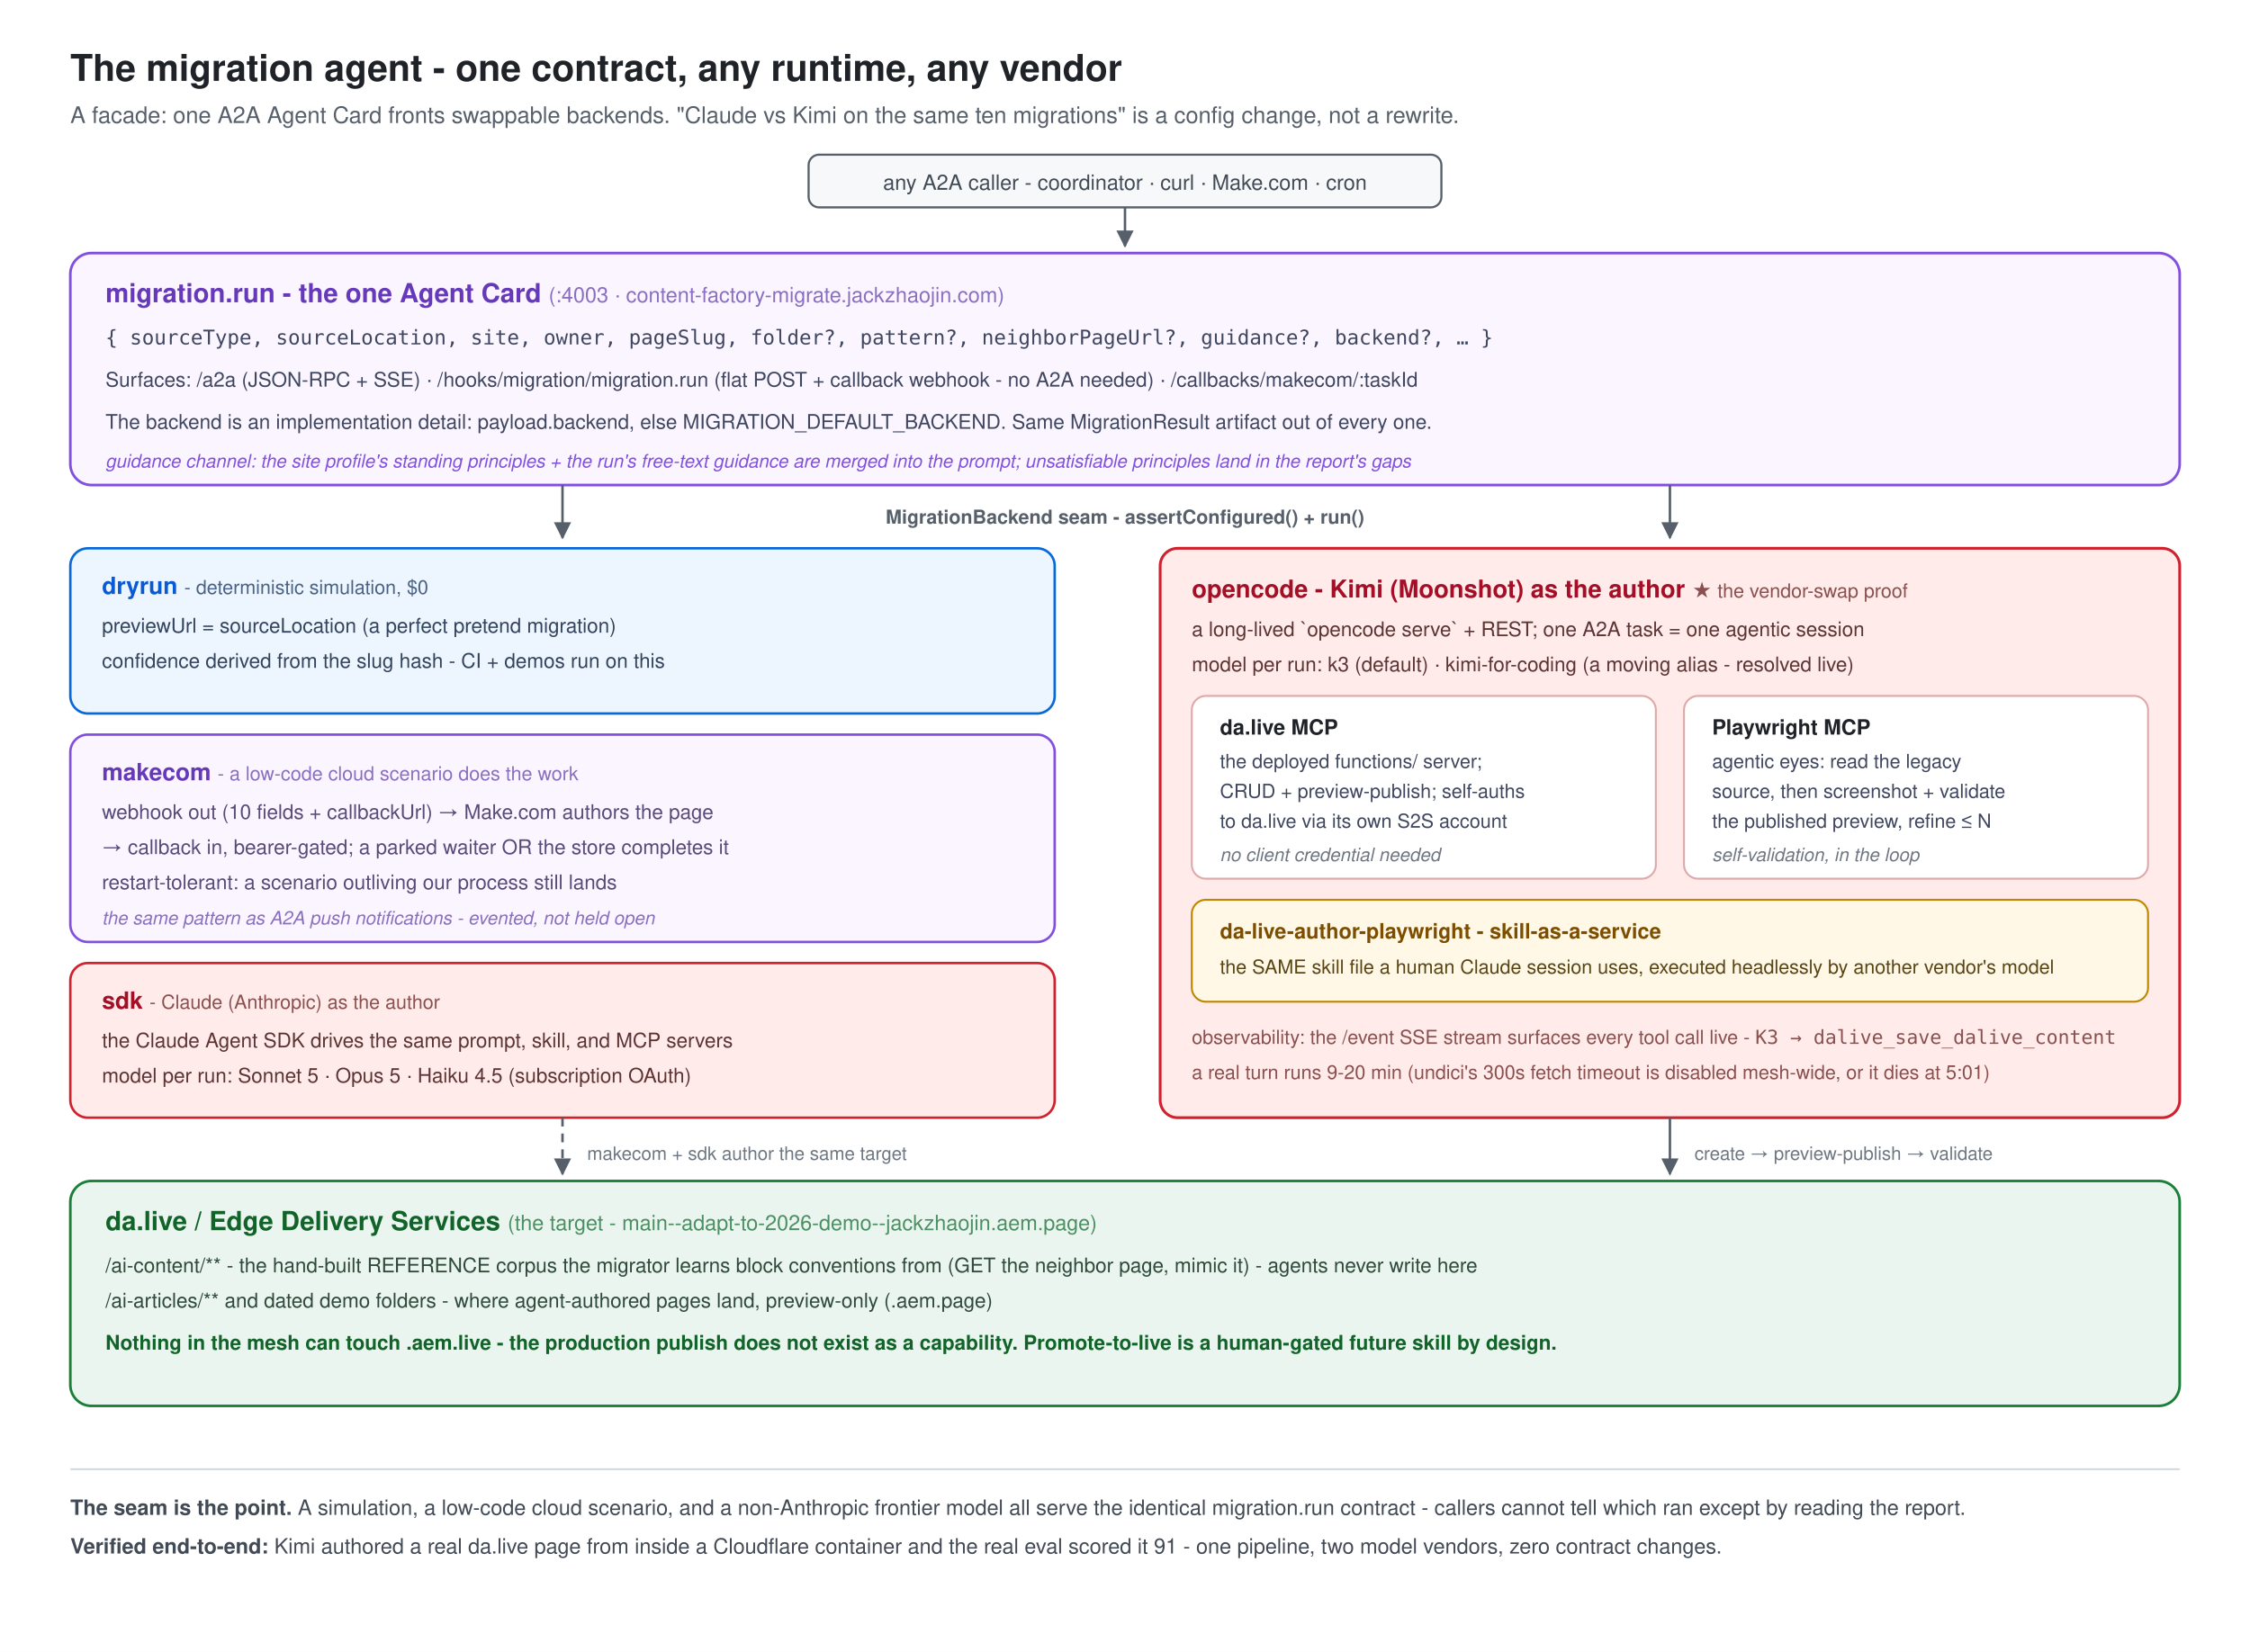
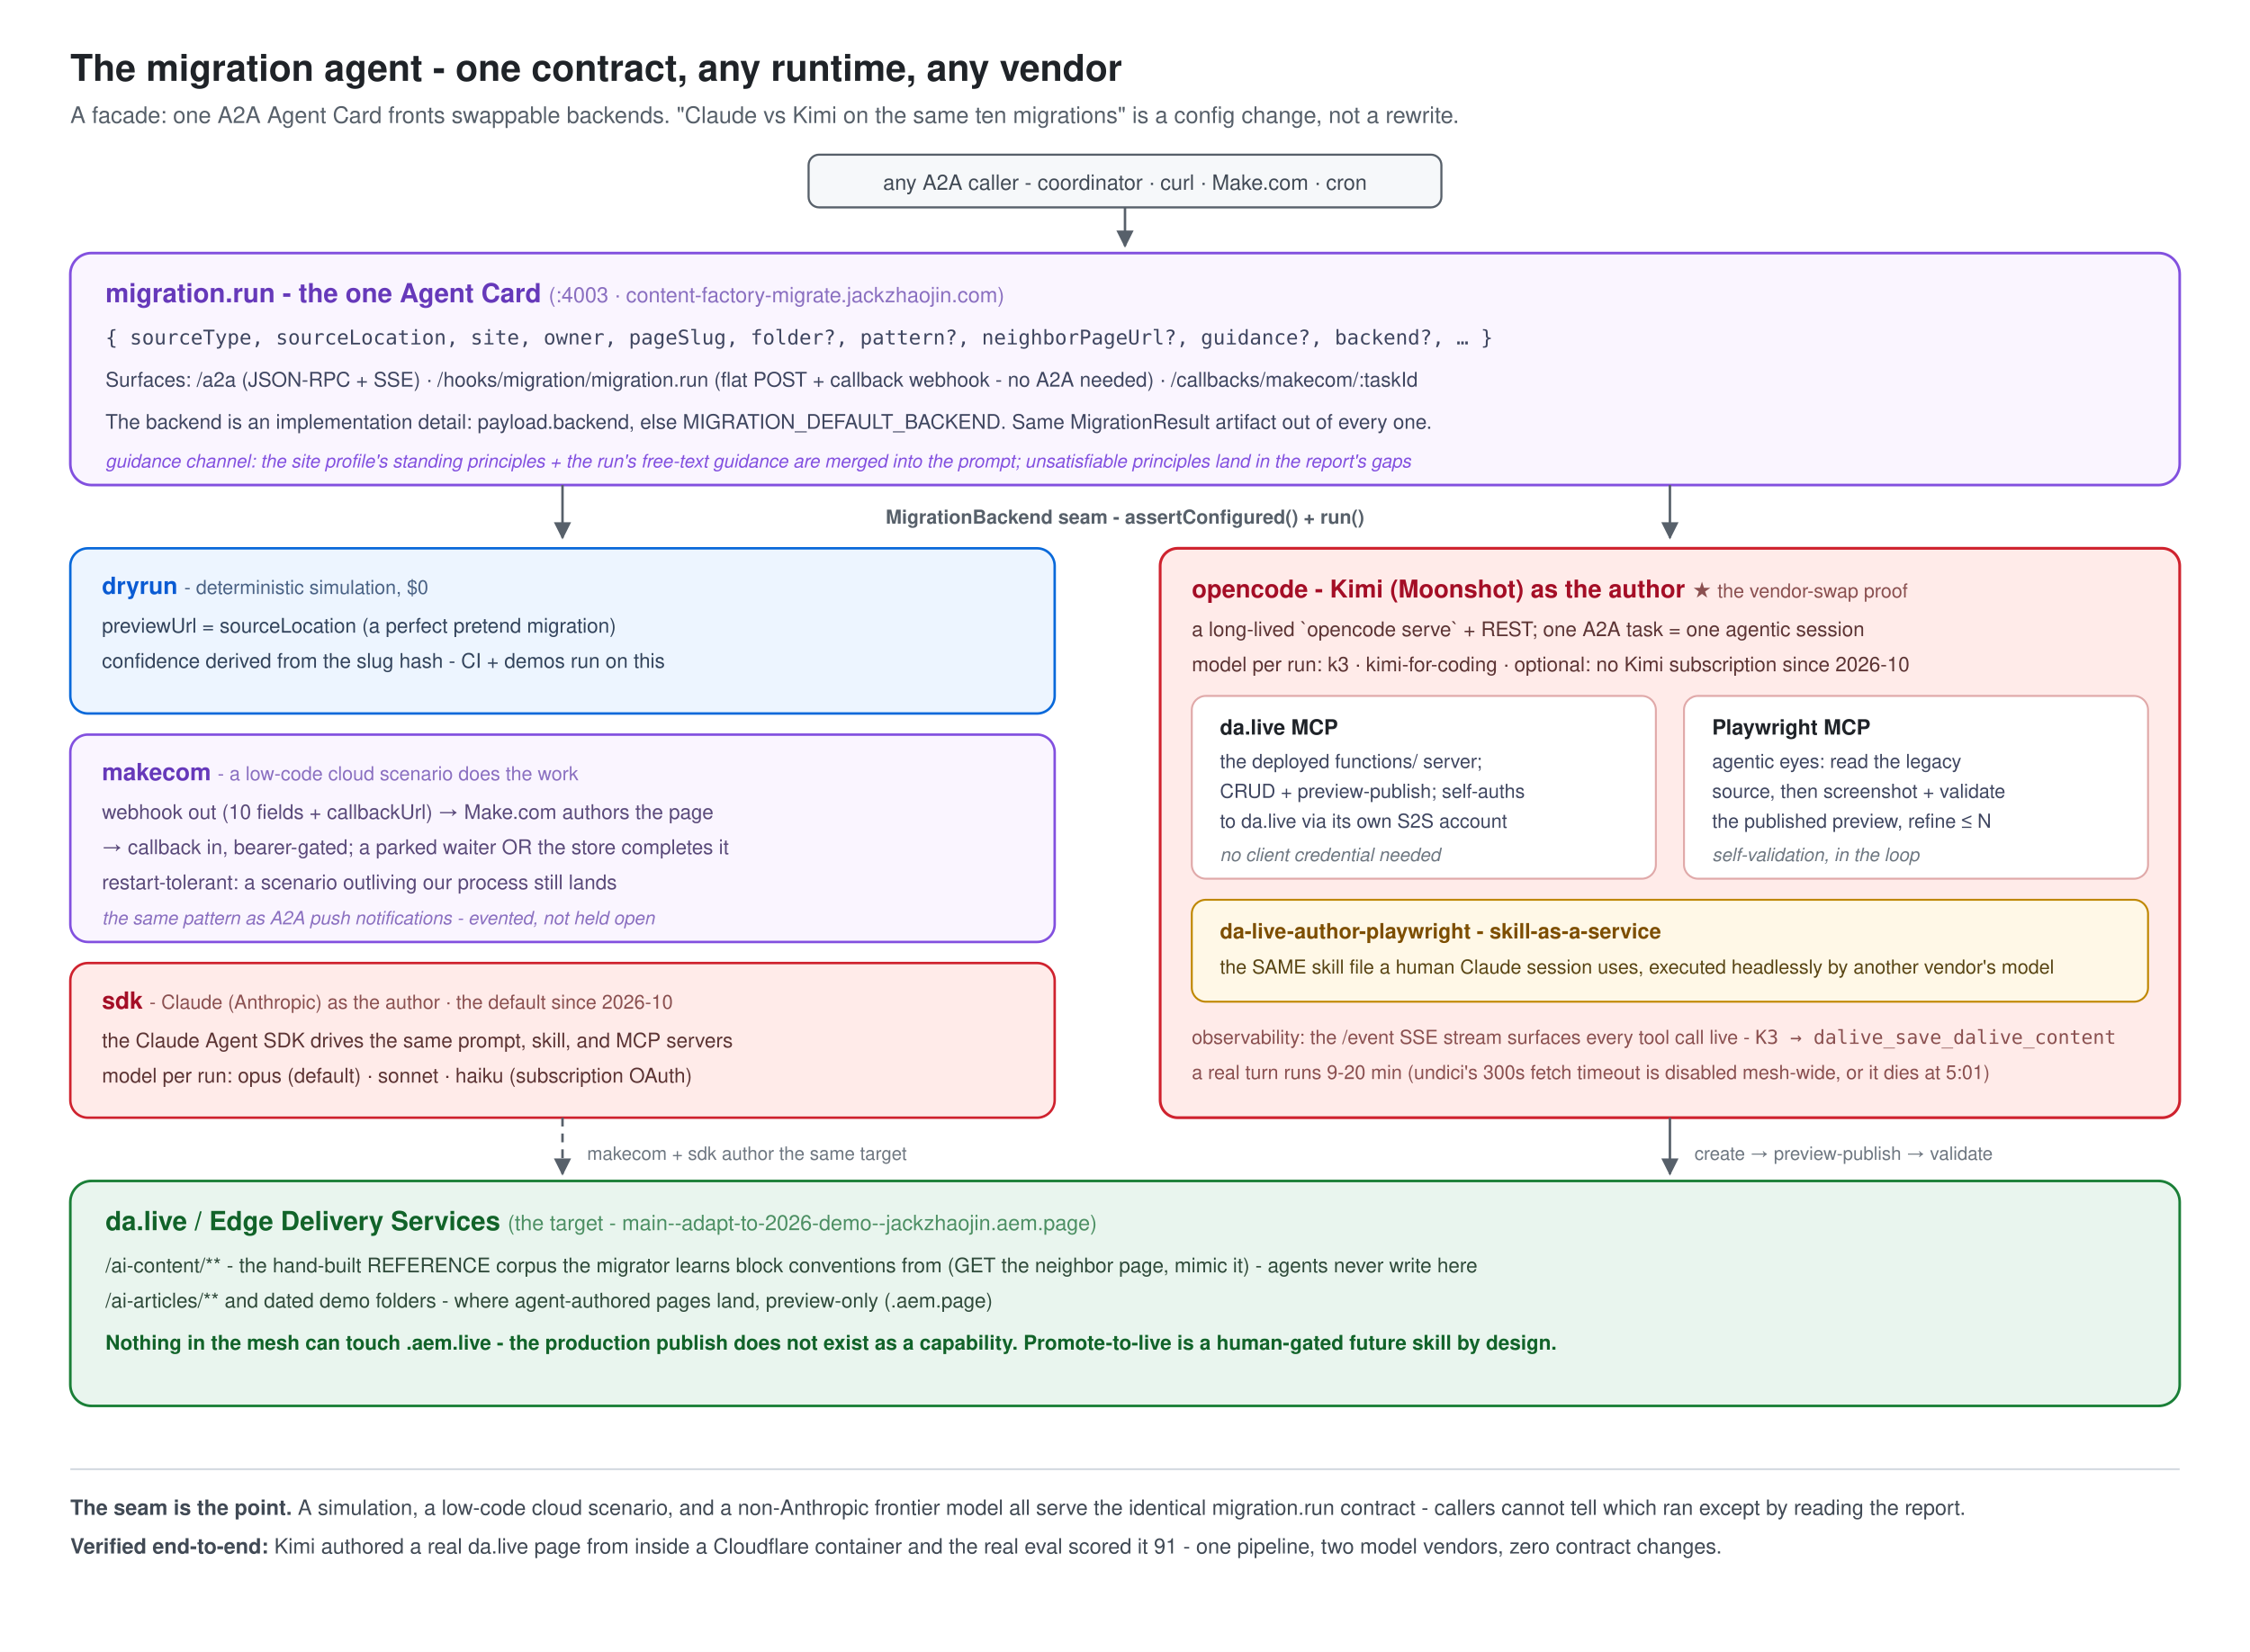
<svg xmlns="http://www.w3.org/2000/svg" viewBox="0 0 1280 940" font-family="ui-sans-serif, -apple-system, 'Segoe UI', Helvetica, Arial, sans-serif">
  <defs>
    <marker id="mg-ar" viewBox="0 0 10 10" refX="9" refY="5" markerWidth="7" markerHeight="7" orient="auto-start-reverse">
      <path d="M 0 0 L 10 5 L 0 10 z" fill="#57606a" />
    </marker>
  </defs>
  <rect x="0" y="0" width="1280" height="940" fill="#ffffff" />
  <text x="40" y="46" font-size="21" font-weight="700" fill="#1f2328">The migration agent - one contract, any runtime, any vendor</text>
  <text x="40" y="70" font-size="13" fill="#57606a">A facade: one A2A Agent Card fronts swappable backends. "Claude vs Kimi on the same ten migrations" is a config change, not a rewrite.</text>
  <rect x="460" y="88" width="360" height="30" rx="6" fill="#f6f8fa" stroke="#57606a" stroke-width="1.2" />
  <text x="640" y="108" font-size="12" fill="#414a55" text-anchor="middle">any A2A caller - coordinator · curl · Make.com · cron</text>
  <path d="M 640 118 L 640 140" stroke="#57606a" stroke-width="1.4" fill="none" marker-end="url(#mg-ar)" />
  <rect x="40" y="144" width="1200" height="132" rx="12" fill="#faf5ff" stroke="#8250df" stroke-width="1.5" />
  <text x="60" y="172" font-size="15" font-weight="700" fill="#6639ba">migration.run - the one Agent Card  <tspan font-weight="400" font-size="12" fill="#8a6fc0">(:4003 · content-factory-migrate.jackzhaojin.com)</tspan>
  </text>
  <text x="60" y="196" font-size="11.5" font-family="ui-monospace, monospace" fill="#3f4660">{ sourceType, sourceLocation, site, owner, pageSlug, folder?, pattern?, neighborPageUrl?, guidance?, backend?, … }</text>
  <text x="60" y="220" font-size="11.5" fill="#3f4660">Surfaces: /a2a (JSON-RPC + SSE) · /hooks/migration/migration.run (flat POST + callback webhook - no A2A needed) · /callbacks/makecom/:taskId</text>
  <text x="60" y="244" font-size="11.5" fill="#3f4660">The backend is an implementation detail: payload.backend, else MIGRATION_DEFAULT_BACKEND. Same MigrationResult artifact out of every one.</text>
  <text x="60" y="266" font-size="10.5" fill="#8250df" font-style="italic">guidance channel: the site profile's standing principles + the run's free-text guidance are merged into the prompt; unsatisfiable principles land in the report's gaps</text>
  <path d="M 320 276 L 320 306" stroke="#57606a" stroke-width="1.4" fill="none" marker-end="url(#mg-ar)" />
  <path d="M 950 276 L 950 306" stroke="#57606a" stroke-width="1.4" fill="none" marker-end="url(#mg-ar)" />
  <text x="640" y="298" font-size="11" fill="#57606a" text-anchor="middle" font-weight="600">MigrationBackend seam - assertConfigured() + run()</text>
  <rect x="40" y="312" width="560" height="94" rx="10" fill="#edf5ff" stroke="#0969da" stroke-width="1.4" />
  <text x="58" y="338" font-size="13.5" font-weight="700" fill="#0a5bd3">dryrun  <tspan font-weight="400" font-size="11" fill="#4a6285">- deterministic simulation, $0</tspan>
  </text>
  <text x="58" y="360" font-size="11.5" fill="#33445c">previewUrl = sourceLocation (a perfect pretend migration)</text>
  <text x="58" y="380" font-size="11.5" fill="#33445c">confidence derived from the slug hash - CI + demos run on this</text>
  <rect x="40" y="418" width="560" height="118" rx="10" fill="#faf5ff" stroke="#8250df" stroke-width="1.4" />
  <text x="58" y="444" font-size="13.5" font-weight="700" fill="#6639ba">makecom  <tspan font-weight="400" font-size="11" fill="#8a6fc0">- a low-code cloud scenario does the work</tspan>
  </text>
  <text x="58" y="466" font-size="11.5" fill="#5a4a7a">webhook out (10 fields + callbackUrl) → Make.com authors the page</text>
  <text x="58" y="486" font-size="11.5" fill="#5a4a7a">→ callback in, bearer-gated; a parked waiter OR the store completes it</text>
  <text x="58" y="506" font-size="11.5" fill="#5a4a7a">restart-tolerant: a scenario outliving our process still lands</text>
  <text x="58" y="526" font-size="10.5" fill="#8a6fc0" font-style="italic">the same pattern as A2A push notifications - evented, not held open</text>
  <rect x="40" y="548" width="560" height="88" rx="10" fill="#ffebe9" stroke="#cf222e" stroke-width="1.4" />
-   <text x="58" y="574" font-size="13.5" font-weight="700" fill="#a40e26">sdk  <tspan font-weight="400" font-size="11" fill="#8a5050">- Claude (Anthropic) as the author</tspan>
+   <text x="58" y="574" font-size="13.5" font-weight="700" fill="#a40e26">sdk  <tspan font-weight="400" font-size="11" fill="#8a5050">- Claude (Anthropic) as the author · the default since 2026-10</tspan>
  </text>
  <text x="58" y="596" font-size="11.5" fill="#5c3434">the Claude Agent SDK drives the same prompt, skill, and MCP servers</text>
-   <text x="58" y="616" font-size="11.5" fill="#5c3434">model per run: Sonnet 5 · Opus 5 · Haiku 4.5 (subscription OAuth)</text>
+   <text x="58" y="616" font-size="11.5" fill="#5c3434">model per run: opus (default) · sonnet · haiku (subscription OAuth)</text>
  <rect x="660" y="312" width="580" height="324" rx="10" fill="#ffebe9" stroke="#cf222e" stroke-width="1.6" />
  <text x="678" y="340" font-size="14" font-weight="700" fill="#a40e26">opencode - Kimi (Moonshot) as the author  <tspan font-weight="400" font-size="11" fill="#8a5050">★ the vendor-swap proof</tspan>
  </text>
  <text x="678" y="362" font-size="11.5" fill="#5c3434">a long-lived `opencode serve` + REST; one A2A task = one agentic session</text>
-   <text x="678" y="382" font-size="11.5" fill="#5c3434">model per run: k3 (default) · kimi-for-coding (a moving alias - resolved live)</text>
+   <text x="678" y="382" font-size="11.5" fill="#5c3434">model per run: k3 · kimi-for-coding · optional: no Kimi subscription since 2026-10</text>
  <rect x="678" y="396" width="264" height="104" rx="8" fill="#ffffff" stroke="#e0a9a9" stroke-width="1.1" />
  <text x="694" y="418" font-size="12" font-weight="700" fill="#1f2328">da.live MCP</text>
  <text x="694" y="437" font-size="11" fill="#3f4660">the deployed functions/ server;</text>
  <text x="694" y="454" font-size="11" fill="#3f4660">CRUD + preview-publish; self-auths</text>
  <text x="694" y="471" font-size="11" fill="#3f4660">to da.live via its own S2S account</text>
  <text x="694" y="490" font-size="10.5" fill="#6e7781" font-style="italic">no client credential needed</text>
  <rect x="958" y="396" width="264" height="104" rx="8" fill="#ffffff" stroke="#e0a9a9" stroke-width="1.1" />
  <text x="974" y="418" font-size="12" font-weight="700" fill="#1f2328">Playwright MCP</text>
  <text x="974" y="437" font-size="11" fill="#3f4660">agentic eyes: read the legacy</text>
  <text x="974" y="454" font-size="11" fill="#3f4660">source, then screenshot + validate</text>
  <text x="974" y="471" font-size="11" fill="#3f4660">the published preview, refine ≤ N</text>
  <text x="974" y="490" font-size="10.5" fill="#6e7781" font-style="italic">self-validation, in the loop</text>
  <rect x="678" y="512" width="544" height="58" rx="8" fill="#fff8e7" stroke="#bf8700" stroke-width="1.1" />
  <text x="694" y="534" font-size="12" font-weight="700" fill="#7d4e00">da-live-author-playwright - skill-as-a-service</text>
  <text x="694" y="554" font-size="11" fill="#594514">the SAME skill file a human Claude session uses, executed headlessly by another vendor's model</text>
  <text x="678" y="594" font-size="11" fill="#8a5050">observability: the /event SSE stream surfaces every tool call live - <tspan font-family="ui-monospace, monospace">K3 → dalive_save_dalive_content</tspan>
  </text>
  <text x="678" y="614" font-size="11" fill="#8a5050">a real turn runs 9-20 min (undici's 300s fetch timeout is disabled mesh-wide, or it dies at 5:01)</text>
  <path d="M 320 636 L 320 668" stroke="#57606a" stroke-width="1.4" fill="none" stroke-dasharray="5 4" marker-end="url(#mg-ar)" />
  <text x="334" y="660" font-size="10.5" fill="#6e7781">makecom + sdk author the same target</text>
  <path d="M 950 636 L 950 668" stroke="#57606a" stroke-width="1.4" fill="none" marker-end="url(#mg-ar)" />
  <text x="964" y="660" font-size="10.5" fill="#6e7781">create → preview-publish → validate</text>
  <rect x="40" y="672" width="1200" height="128" rx="12" fill="#e9f5ee" stroke="#1a7f37" stroke-width="1.5" />
  <text x="60" y="700" font-size="15" font-weight="700" fill="#116329">da.live / Edge Delivery Services  <tspan font-weight="400" font-size="12" fill="#4c8f63">(the target - main--adapt-to-2026-demo--jackzhaojin.aem.page)</tspan>
  </text>
  <text x="60" y="724" font-size="11.5" fill="#2f4a3a">/ai-content/** - the hand-built REFERENCE corpus the migrator learns block conventions from (GET the neighbor page, mimic it) - agents never write here</text>
  <text x="60" y="744" font-size="11.5" fill="#2f4a3a">/ai-articles/** and dated demo folders - where agent-authored pages land, preview-only (.aem.page)</text>
  <text x="60" y="768" font-size="11.5" font-weight="600" fill="#116329">Nothing in the mesh can touch .aem.live - the production publish does not exist as a capability. Promote-to-live is a human-gated future skill by design.</text>
  <line x1="40" y1="836" x2="1240" y2="836" stroke="#d0d7de" />
  <text x="40" y="862" font-size="12" fill="#414a55">
    <tspan font-weight="700">The seam is the point.</tspan> A simulation, a low-code cloud scenario, and a non-Anthropic frontier model all serve the identical migration.run contract - callers cannot tell which ran except by reading the report.</text>
  <text x="40" y="884" font-size="12" fill="#414a55">
    <tspan font-weight="700">Verified end-to-end:</tspan> Kimi authored a real da.live page from inside a Cloudflare container and the real eval scored it 91 - one pipeline, two model vendors, zero contract changes.</text>
</svg>
